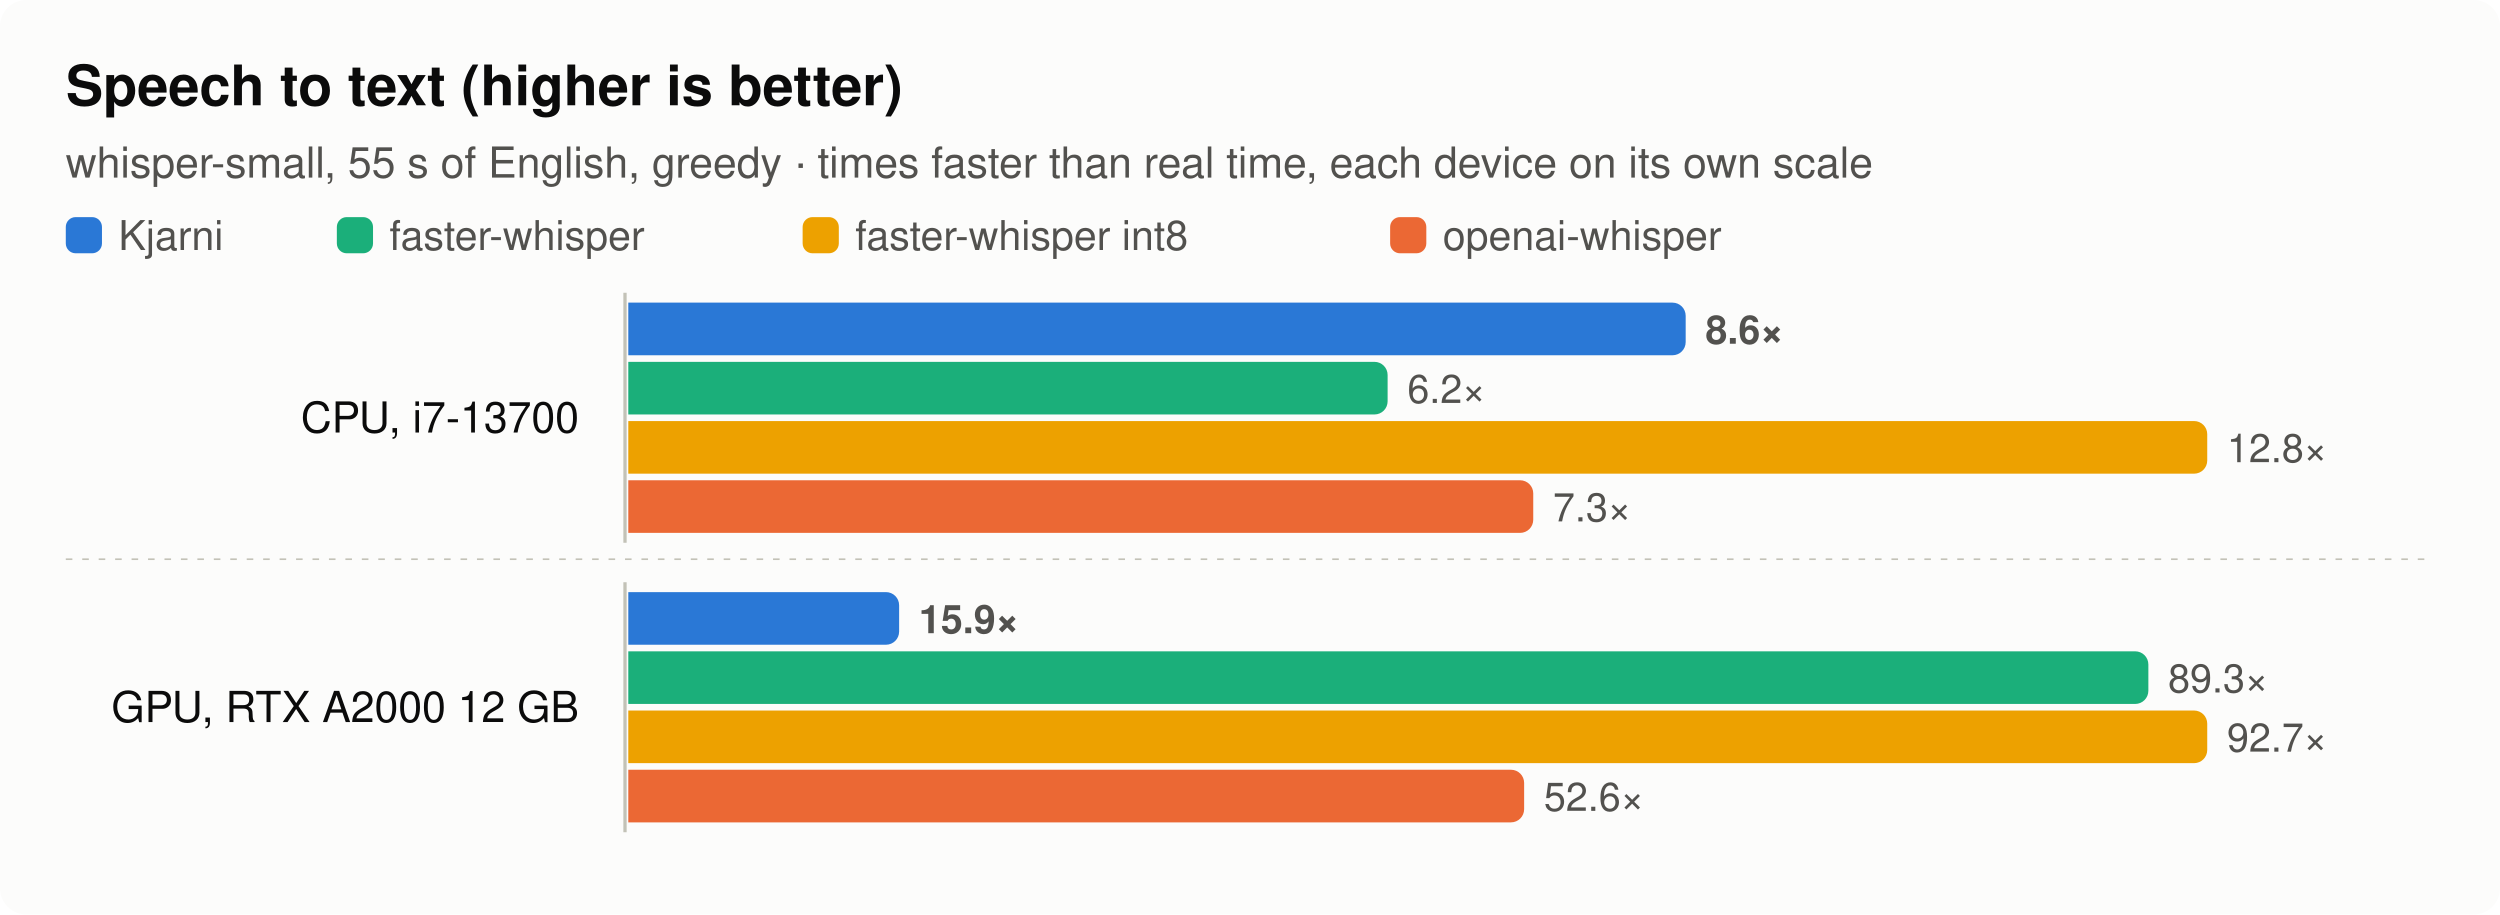
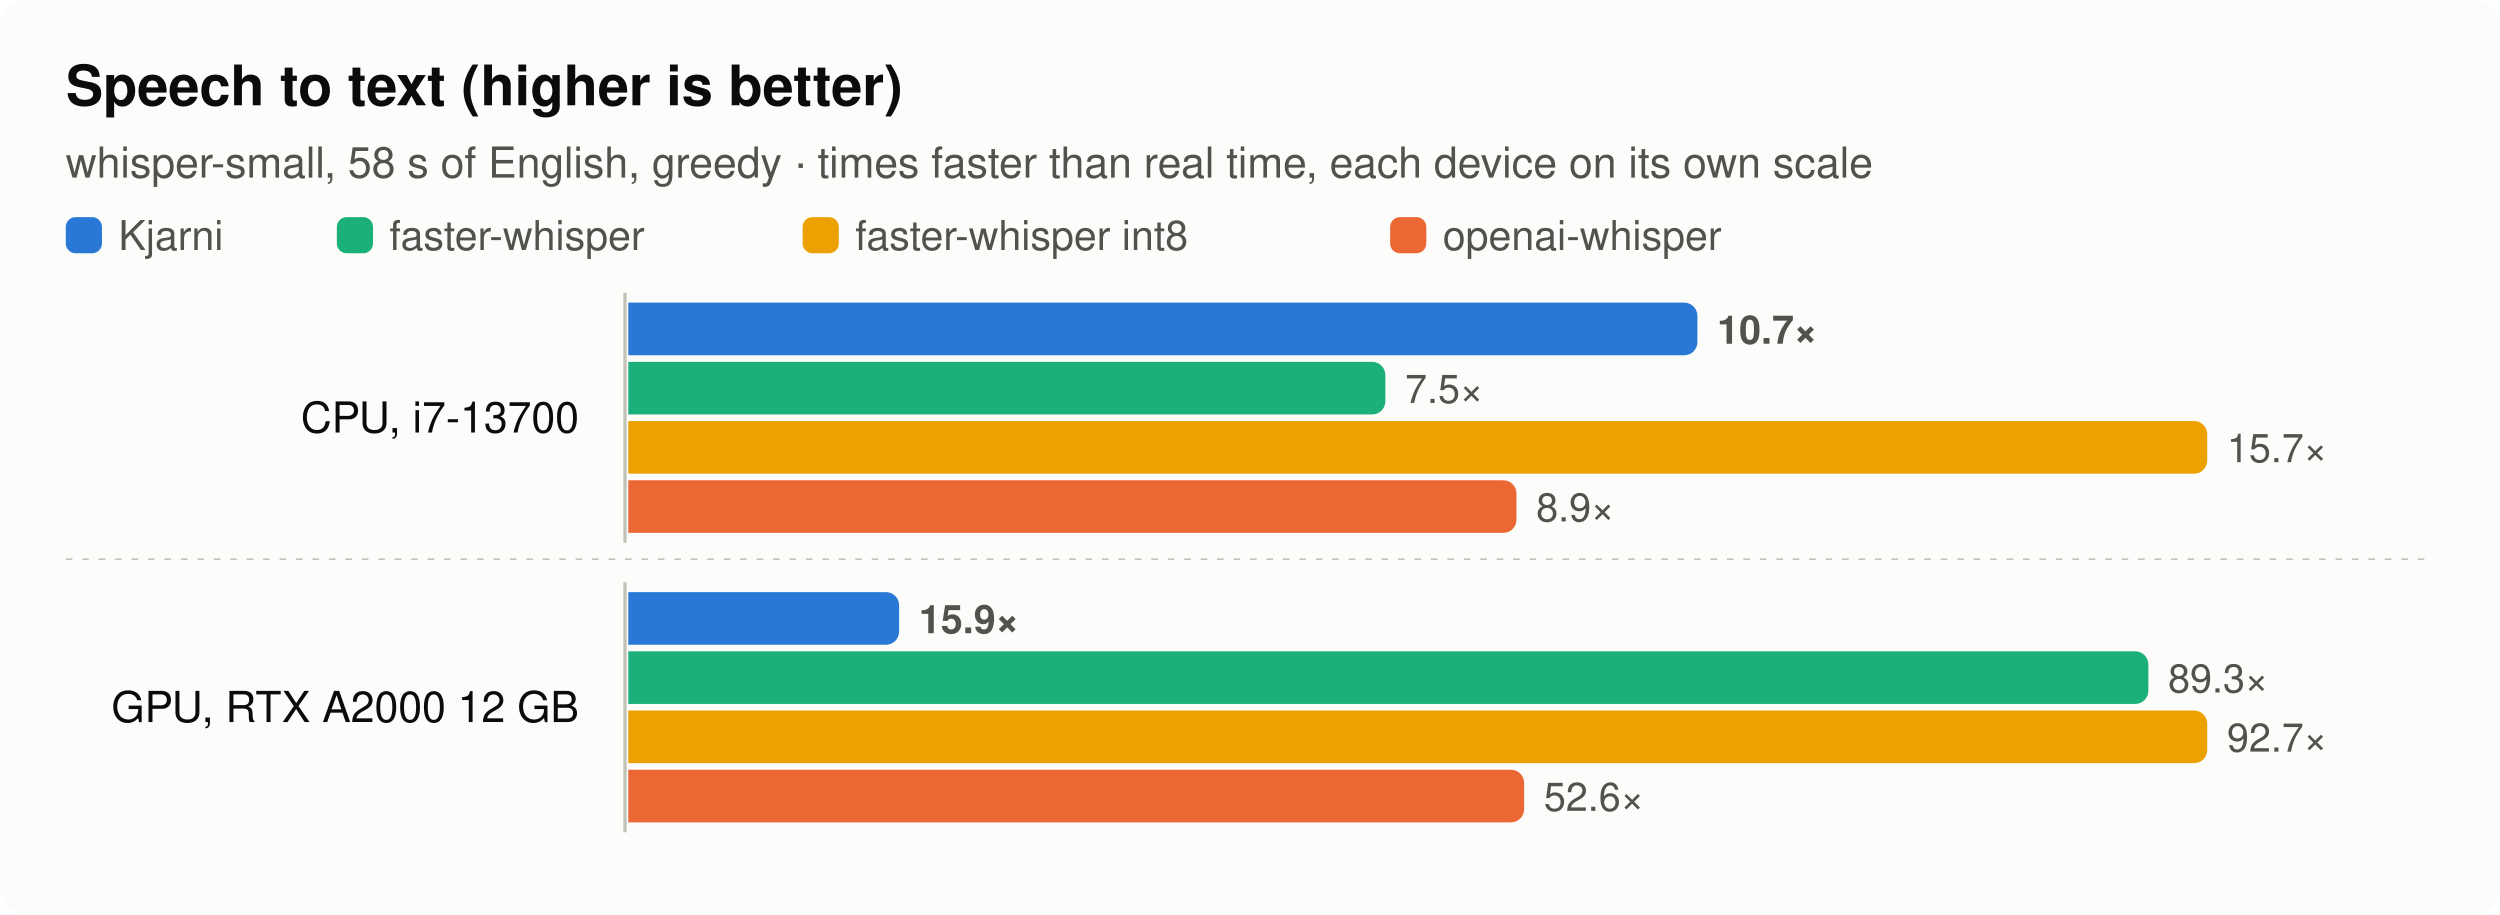
<svg xmlns="http://www.w3.org/2000/svg" width="760" height="278" viewBox="0 0 760 278" font-family="-apple-system, BlinkMacSystemFont, 'Segoe UI', Helvetica, Arial, sans-serif" role="img" aria-label="Speech to text (higher is better)">
  <rect width="760" height="278" rx="8" fill="#fcfcfb" />
  <text x="20" y="32" font-size="17" font-weight="600" fill="#0b0b0b">Speech to text (higher is better)</text>
-   <text x="20" y="54" font-size="13" fill="#52514e">whisper-small, 55 s of English, greedy · times faster than real time, each device on its own scale</text>
+   <text x="20" y="54" font-size="13" fill="#52514e">whisper-small, 58 s of English, greedy · times faster than real time, each device on its own scale</text>
  <rect x="20" y="66" width="11" height="11" rx="3" fill="#2a78d6" />
  <text x="36" y="76" font-size="12.5" fill="#52514e">Kjarni</text>
  <rect x="102.4" y="66" width="11" height="11" rx="3" fill="#1baf7a" />
  <text x="118.4" y="76" font-size="12.5" fill="#52514e">faster-whisper</text>
  <rect x="244" y="66" width="11" height="11" rx="3" fill="#eda100" />
  <text x="260.0" y="76" font-size="12.5" fill="#52514e">faster-whisper int8</text>
  <rect x="422.6" y="66" width="11" height="11" rx="3" fill="#eb6834" />
  <text x="438.6" y="76" font-size="12.5" fill="#52514e">openai-whisper</text>
  <text x="176" y="131.5" text-anchor="end" font-size="13" fill="#0b0b0b">CPU, i7-13700</text>
  <line x1="190" y1="89" x2="190" y2="165" stroke="#c3c2b7" stroke-width="1" />
-   <path d="M191,92 h317.447 a4,4 0 0 1 4,4 v8 a4,4 0 0 1 -4,4 h-317.447 z" fill="#2a78d6" />
-   <text x="518.447" y="104.5" font-size="12" fill="#52514e" font-weight="600">8.6×</text>
-   <path d="M191,110 h226.836 a4,4 0 0 1 4,4 v8 a4,4 0 0 1 -4,4 h-226.836 z" fill="#1baf7a" />
-   <text x="427.836" y="122.5" font-size="12" fill="#52514e">6.2×</text>
+   <path d="M191,92 h321.013 a4,4 0 0 1 4,4 v8 a4,4 0 0 1 -4,4 h-321.013 z" fill="#2a78d6" />
+   <text x="522.013" y="104.5" font-size="12" fill="#52514e" font-weight="600">10.7×</text>
+   <path d="M191,110 h226.149 a4,4 0 0 1 4,4 v8 a4,4 0 0 1 -4,4 h-226.149 z" fill="#1baf7a" />
+   <text x="427.149" y="122.5" font-size="12" fill="#52514e">7.5×</text>
  <path d="M191,128 h476.0 a4,4 0 0 1 4,4 v8 a4,4 0 0 1 -4,4 h-476.0 z" fill="#eda100" />
-   <text x="677.0" y="140.5" font-size="12" fill="#52514e">12.8×</text>
-   <path d="M191,146 h271.107 a4,4 0 0 1 4,4 v8 a4,4 0 0 1 -4,4 h-271.107 z" fill="#eb6834" />
-   <text x="472.107" y="158.5" font-size="12" fill="#52514e">7.3×</text>
+   <text x="677.0" y="140.5" font-size="12" fill="#52514e">15.7×</text>
+   <path d="M191,146 h266.006 a4,4 0 0 1 4,4 v8 a4,4 0 0 1 -4,4 h-266.006 z" fill="#eb6834" />
+   <text x="467.006" y="158.5" font-size="12" fill="#52514e">8.9×</text>
  <line x1="20" y1="170.0" x2="740" y2="170.0" stroke="#c3c2b7" stroke-width="0.5" stroke-dasharray="2 3" />
  <text x="176" y="219.5" text-anchor="end" font-size="13" fill="#0b0b0b">GPU, RTX A2000 12 GB</text>
  <line x1="190" y1="177" x2="190" y2="253" stroke="#c3c2b7" stroke-width="1" />
  <path d="M191,180 h78.334 a4,4 0 0 1 4,4 v8 a4,4 0 0 1 -4,4 h-78.334 z" fill="#2a78d6" />
  <text x="279.334" y="192.5" font-size="12" fill="#52514e" font-weight="600">15.9×</text>
  <path d="M191,198 h458.103 a4,4 0 0 1 4,4 v8 a4,4 0 0 1 -4,4 h-458.103 z" fill="#1baf7a" />
  <text x="659.103" y="210.5" font-size="12" fill="#52514e">89.3×</text>
  <path d="M191,216 h476 a4,4 0 0 1 4,4 v8 a4,4 0 0 1 -4,4 h-476 z" fill="#eda100" />
  <text x="677.0" y="228.5" font-size="12" fill="#52514e">92.7×</text>
  <path d="M191,234 h268.336 a4,4 0 0 1 4,4 v8 a4,4 0 0 1 -4,4 h-268.336 z" fill="#eb6834" />
  <text x="469.336" y="246.5" font-size="12" fill="#52514e">52.6×</text>
</svg>
